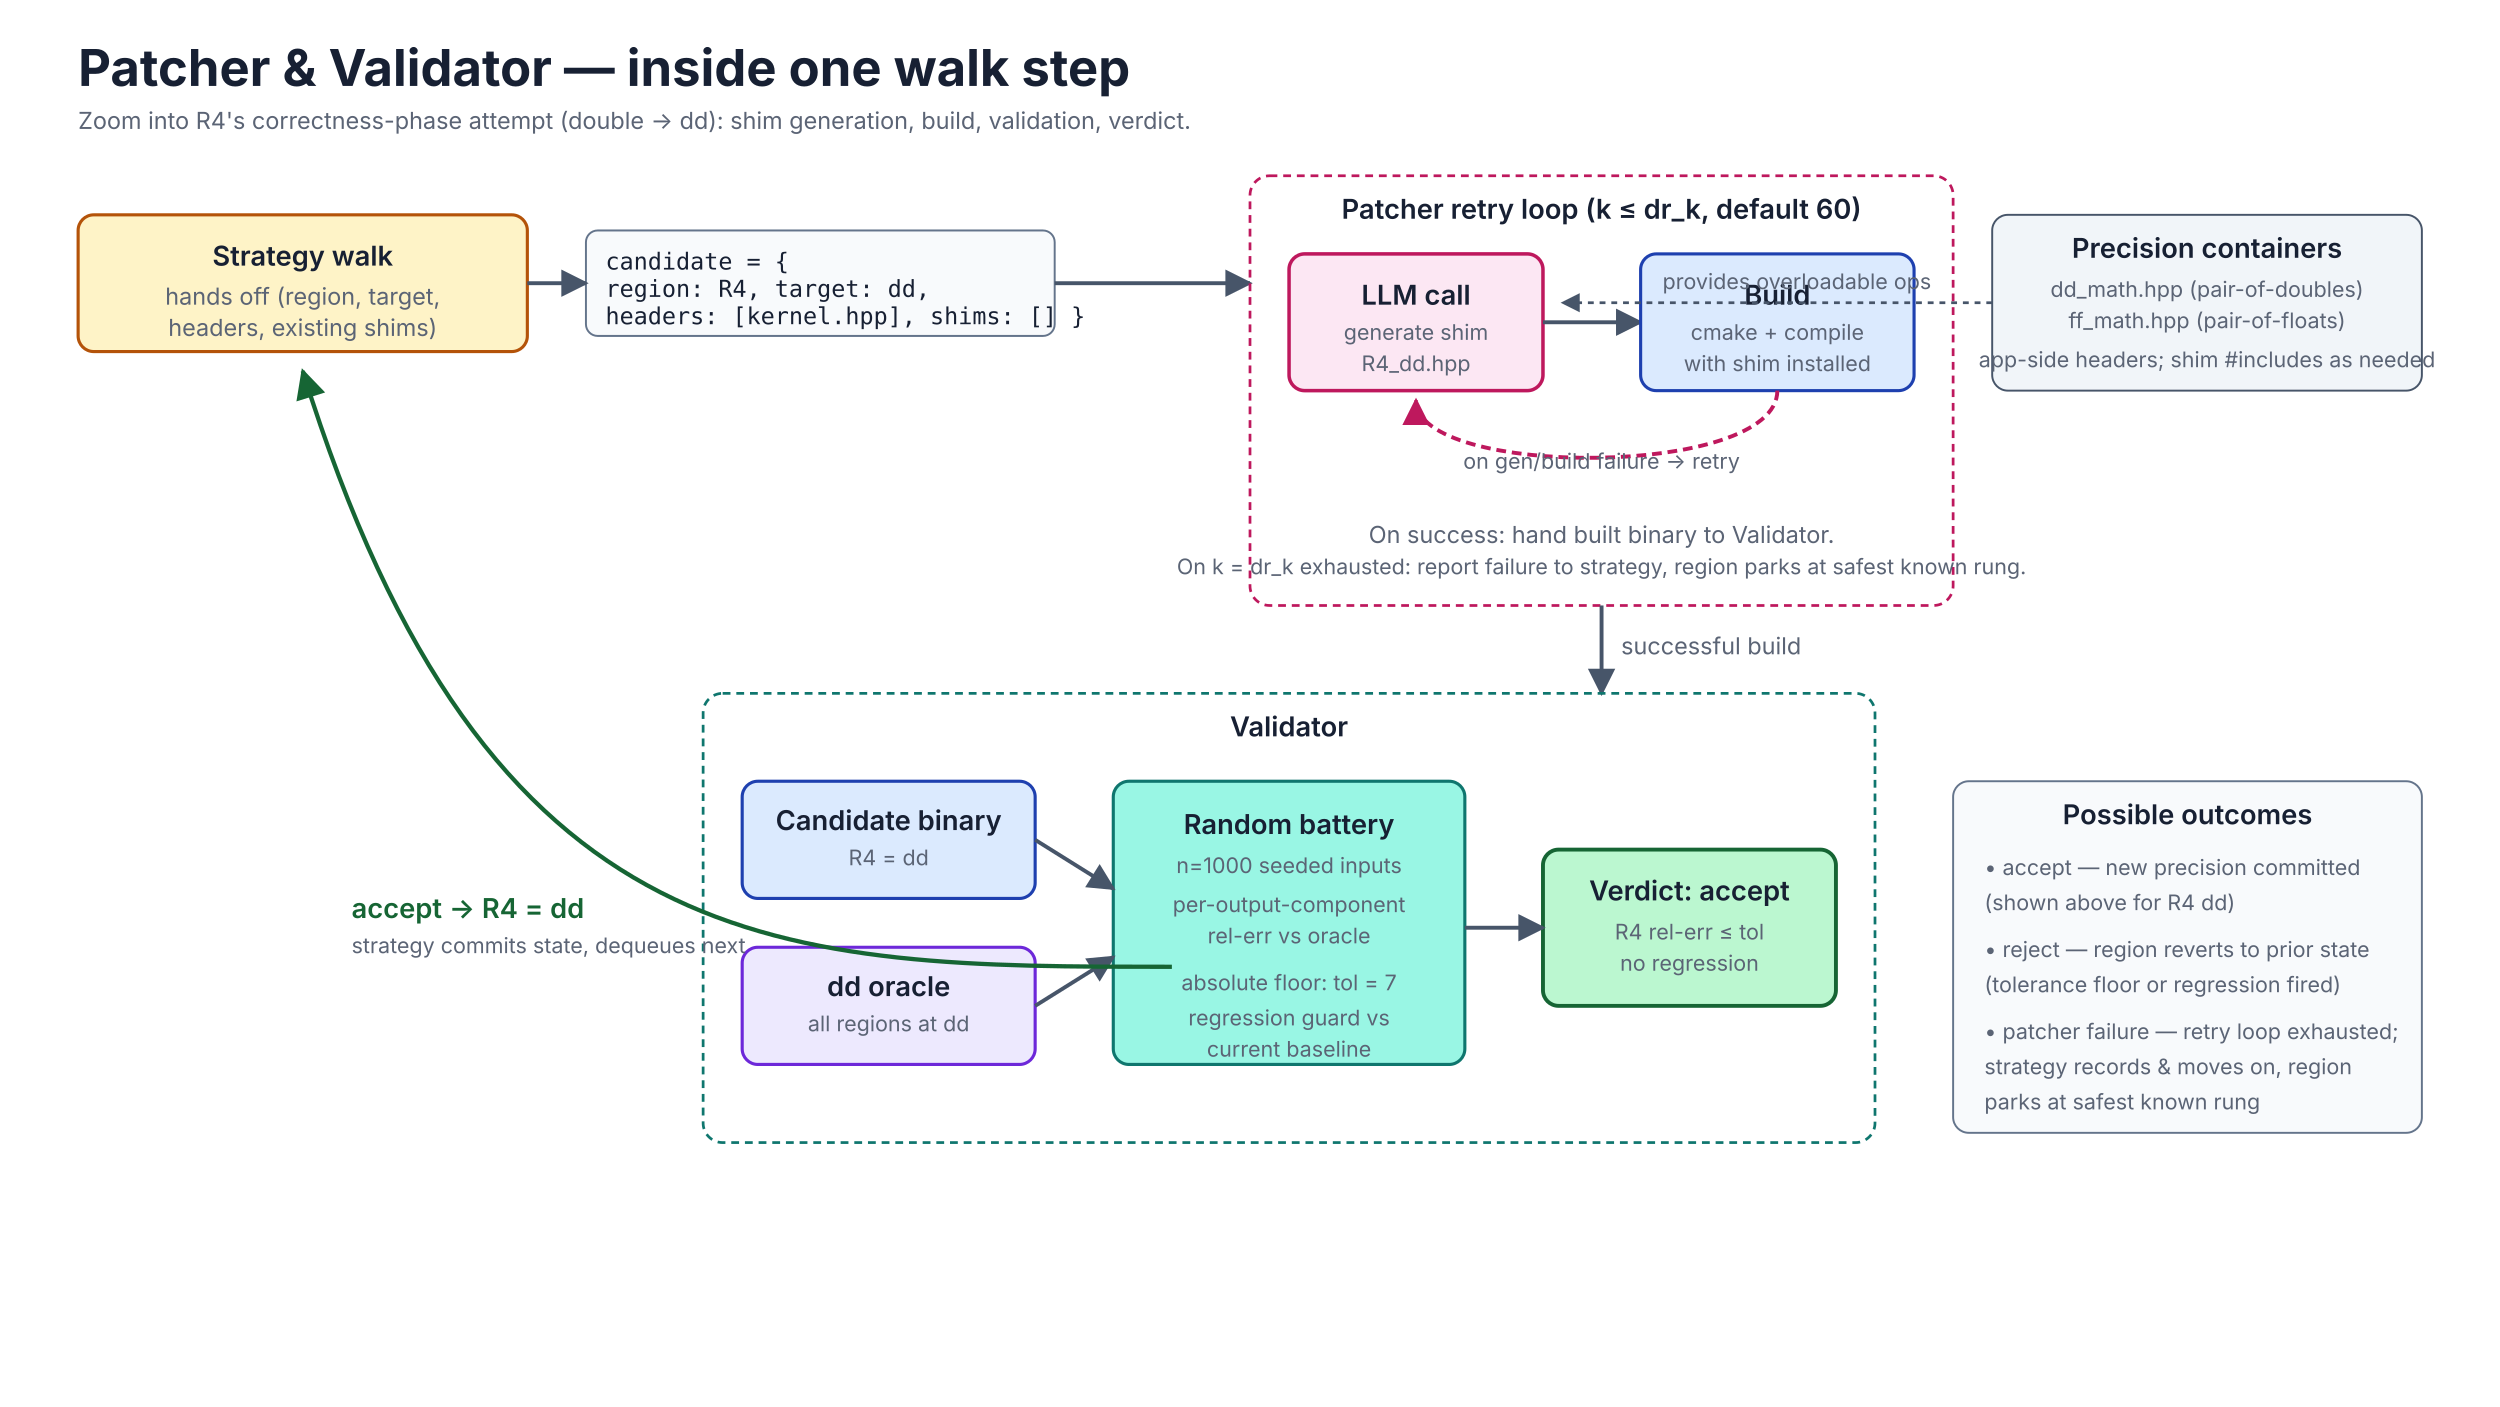
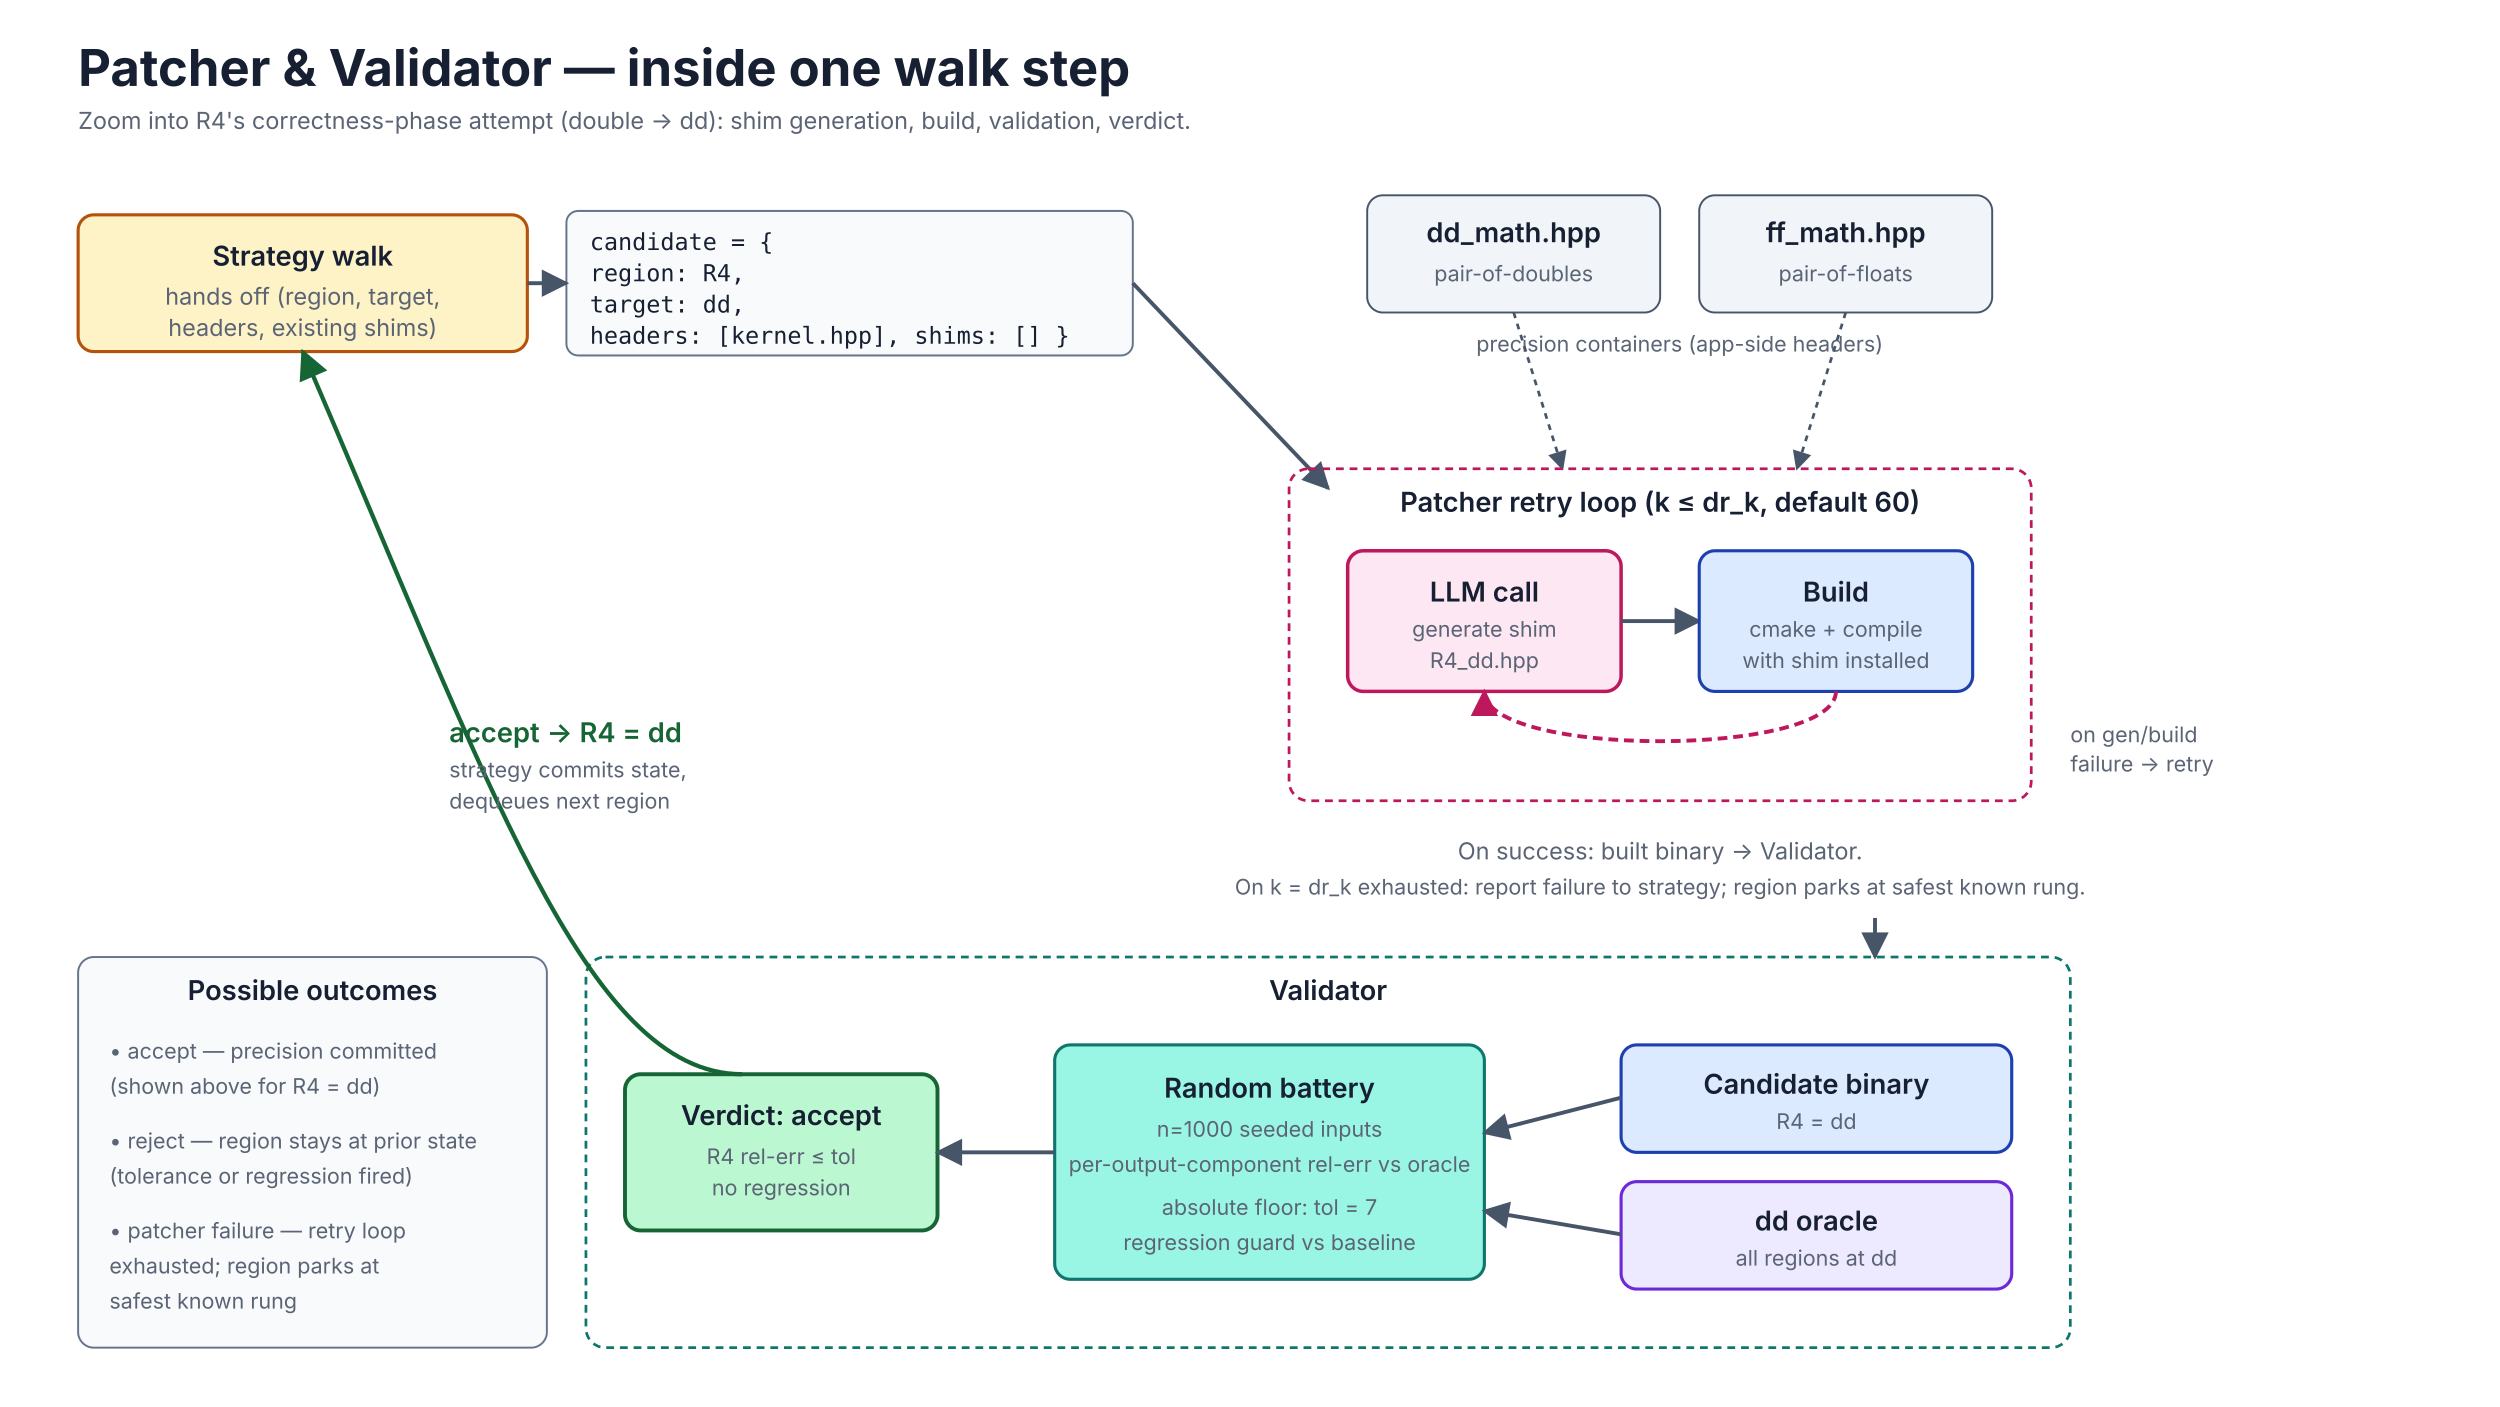
<svg xmlns="http://www.w3.org/2000/svg" viewBox="0 0 1280 720" font-family="ui-sans-serif, system-ui, -apple-system, sans-serif">
  <style>
    .title { font-size: 26px; font-weight: 700; fill: #172033; }
    .h { font-size: 16px; font-weight: 650; fill: #172033; }
    .lbl { font-size: 14px; font-weight: 600; fill: #172033; }
    .sub { font-size: 12px; fill: #5b6475; }
    .sub-sm { font-size: 11px; fill: #5b6475; }
    .code { font-family: ui-monospace, "SF Mono", Menlo, monospace; font-size: 12px; fill: #172033; }
    .box { stroke: #64748b; stroke-width: 1; fill: #f8fafc; }
    .strat-box { stroke: #b45309; stroke-width: 1.6; fill: #fef3c7; }
    .llm-box { stroke: #be185d; stroke-width: 1.8; fill: #fce7f3; }
    .build-box { stroke: #1e40af; stroke-width: 1.6; fill: #dbeafe; }
    .val-box { stroke: #0f766e; stroke-width: 1.6; fill: #99f6e4; }
    .oracle-box { stroke: #6d28d9; stroke-width: 1.6; fill: #ede9fe; }
    .integrator-box { stroke: #475569; stroke-width: 1; fill: #f1f5f9; }
    .verdict-accept-box { stroke: #166534; stroke-width: 2; fill: #bbf7d0; }
    .edge { stroke: #475569; stroke-width: 2; fill: none; marker-end: url(#arrow); }
    .edge-loop { stroke: #be185d; stroke-width: 2; fill: none; marker-end: url(#arrow-loop); stroke-dasharray: 5 3; }
    .edge-back { stroke: #166534; stroke-width: 2.2; fill: none; marker-end: url(#arrow-green); }
  </style>
  <defs>
    <marker id="arrow" viewBox="0 0 10 10" refX="9" refY="5" markerWidth="7" markerHeight="7" orient="auto-start-reverse">
      <path d="M0,0 L10,5 L0,10 z" fill="#475569" />
    </marker>
    <marker id="arrow-loop" viewBox="0 0 10 10" refX="9" refY="5" markerWidth="7" markerHeight="7" orient="auto-start-reverse">
      <path d="M0,0 L10,5 L0,10 z" fill="#be185d" />
    </marker>
    <marker id="arrow-green" viewBox="0 0 10 10" refX="9" refY="5" markerWidth="7" markerHeight="7" orient="auto-start-reverse">
      <path d="M0,0 L10,5 L0,10 z" fill="#166534" />
    </marker>
  </defs>
  <text x="40" y="44" class="title">Patcher &amp; Validator — inside one walk step</text>
  <text x="40" y="66" class="sub">Zoom into R4's correctness-phase attempt (double → dd): shim generation, build, validation, verdict.</text>
  <g transform="translate(40, 110)">
    <rect x="0" y="0" width="230" height="70" rx="8" class="strat-box" />
    <text x="115" y="26" text-anchor="middle" class="lbl">Strategy walk</text>
    <text x="115" y="46" text-anchor="middle" class="sub">hands off (region, target,</text>
    <text x="115" y="62" text-anchor="middle" class="sub">headers, existing shims)</text>
  </g>
-   <g transform="translate(300, 118)">
-     <rect x="0" y="0" width="240" height="54" rx="6" class="box" />
-     <text x="10" y="20" class="code">candidate = {</text>
-     <text x="10" y="34" class="code">  region: R4, target: dd,</text>
-     <text x="10" y="48" class="code">  headers: [kernel.hpp], shims: [] }</text>
+   <g transform="translate(290, 108)">
+     <rect x="0" y="0" width="290" height="74" rx="6" class="box" />
+     <text x="12" y="20" class="code">candidate = {</text>
+     <text x="12" y="36" class="code">  region:  R4,</text>
+     <text x="12" y="52" class="code">  target:  dd,</text>
+     <text x="12" y="68" class="code">  headers: [kernel.hpp], shims: [] }</text>
  </g>
-   <path d="M270 145 L 300 145" class="edge" />
-   <path d="M540 145 L 640 145" class="edge" />
-   <g transform="translate(640, 90)">
-     <rect x="0" y="0" width="360" height="220" rx="10" fill="none" stroke="#be185d" stroke-width="1.4" stroke-dasharray="4 3" />
-     <text x="180" y="22" text-anchor="middle" class="lbl" fill="#be185d">Patcher retry loop  (k ≤ dr_k, default 60)</text>
-     <rect x="20" y="40" width="130" height="70" rx="8" class="llm-box" />
-     <text x="85" y="66" text-anchor="middle" class="lbl">LLM call</text>
-     <text x="85" y="84" text-anchor="middle" class="sub-sm">generate shim</text>
-     <text x="85" y="100" text-anchor="middle" class="sub-sm">R4_dd.hpp</text>
-     <path d="M150 75 L 200 75" class="edge" />
-     <rect x="200" y="40" width="140" height="70" rx="8" class="build-box" />
-     <text x="270" y="66" text-anchor="middle" class="lbl">Build</text>
-     <text x="270" y="84" text-anchor="middle" class="sub-sm">cmake + compile</text>
-     <text x="270" y="100" text-anchor="middle" class="sub-sm">with shim installed</text>
-     <path d="M270 110 C 270 155, 85 155, 85 115" class="edge-loop" />
-     <text x="180" y="150" text-anchor="middle" class="sub-sm" fill="#be185d">on gen/build failure → retry</text>
-     <text x="180" y="188" text-anchor="middle" class="sub">On success: hand built binary to Validator.</text>
-     <text x="180" y="204" text-anchor="middle" class="sub-sm">On k = dr_k exhausted: report failure to strategy, region parks at safest known rung.</text>
+   <path d="M270 145 L 290 145" class="edge" />
+   <path d="M580 145 L 680 250" class="edge" />
+   <g transform="translate(700, 100)">
+     <rect x="0" y="0" width="150" height="60" rx="8" class="integrator-box" />
+     <text x="75" y="24" text-anchor="middle" class="lbl">dd_math.hpp</text>
+     <text x="75" y="44" text-anchor="middle" class="sub-sm">pair-of-doubles</text>
  </g>
-   <g transform="translate(1020, 110)">
-     <rect x="0" y="0" width="220" height="90" rx="8" class="integrator-box" />
-     <text x="110" y="22" text-anchor="middle" class="lbl">Precision containers</text>
-     <text x="110" y="42" text-anchor="middle" class="sub-sm">dd_math.hpp  (pair-of-doubles)</text>
-     <text x="110" y="58" text-anchor="middle" class="sub-sm">ff_math.hpp  (pair-of-floats)</text>
-     <text x="110" y="78" text-anchor="middle" class="sub-sm">app-side headers; shim #includes as needed</text>
+   <g transform="translate(870, 100)">
+     <rect x="0" y="0" width="150" height="60" rx="8" class="integrator-box" />
+     <text x="75" y="24" text-anchor="middle" class="lbl">ff_math.hpp</text>
+     <text x="75" y="44" text-anchor="middle" class="sub-sm">pair-of-floats</text>
  </g>
-   <path d="M1020 155 L 800 155" stroke="#475569" stroke-width="1.4" stroke-dasharray="3 3" fill="none" marker-end="url(#arrow)" />
-   <text x="920" y="148" text-anchor="middle" class="sub-sm" fill="#5b6475">provides overloadable ops</text>
-   <path d="M820 310 L 820 355" class="edge" />
-   <text x="830" y="335" class="sub">successful build</text>
-   <g transform="translate(360, 355)">
-     <rect x="0" y="0" width="600" height="230" rx="10" fill="none" stroke="#0f766e" stroke-width="1.4" stroke-dasharray="4 3" />
-     <text x="300" y="22" text-anchor="middle" class="lbl" fill="#0f766e">Validator</text>
-     <rect x="20" y="45" width="150" height="60" rx="8" class="build-box" />
-     <text x="95" y="70" text-anchor="middle" class="lbl">Candidate binary</text>
-     <text x="95" y="88" text-anchor="middle" class="sub-sm">R4 = dd</text>
-     <rect x="20" y="130" width="150" height="60" rx="8" class="oracle-box" />
-     <text x="95" y="155" text-anchor="middle" class="lbl">dd oracle</text>
-     <text x="95" y="173" text-anchor="middle" class="sub-sm">all regions at dd</text>
-     <rect x="210" y="45" width="180" height="145" rx="8" class="val-box" />
-     <text x="300" y="72" text-anchor="middle" class="lbl">Random battery</text>
-     <text x="300" y="92" text-anchor="middle" class="sub-sm">n=1000 seeded inputs</text>
-     <text x="300" y="112" text-anchor="middle" class="sub-sm">per-output-component</text>
-     <text x="300" y="128" text-anchor="middle" class="sub-sm">rel-err vs oracle</text>
-     <text x="300" y="152" text-anchor="middle" class="sub-sm">absolute floor: tol = 7</text>
-     <text x="300" y="170" text-anchor="middle" class="sub-sm">regression guard vs</text>
-     <text x="300" y="186" text-anchor="middle" class="sub-sm">current baseline</text>
-     <path d="M170 75 L 210 100" class="edge" />
-     <path d="M170 160 L 210 135" class="edge" />
-     <rect x="430" y="80" width="150" height="80" rx="8" class="verdict-accept-box" />
-     <text x="505" y="106" text-anchor="middle" class="lbl">Verdict: accept</text>
-     <text x="505" y="126" text-anchor="middle" class="sub-sm">R4 rel-err ≤ tol</text>
-     <text x="505" y="142" text-anchor="middle" class="sub-sm">no regression</text>
-     <path d="M390 120 L 430 120" class="edge" />
+   <text x="860" y="180" text-anchor="middle" class="sub-sm" fill="#5b6475">precision containers (app-side headers)</text>
+   <path d="M775 160 L 800 240" stroke="#475569" stroke-width="1.4" stroke-dasharray="3 3" fill="none" marker-end="url(#arrow)" />
+   <path d="M945 160 L 920 240" stroke="#475569" stroke-width="1.4" stroke-dasharray="3 3" fill="none" marker-end="url(#arrow)" />
+   <g transform="translate(660, 240)">
+     <rect x="0" y="0" width="380" height="170" rx="10" fill="none" stroke="#be185d" stroke-width="1.4" stroke-dasharray="4 3" />
+     <text x="190" y="22" text-anchor="middle" class="lbl" fill="#be185d">Patcher retry loop  (k ≤ dr_k, default 60)</text>
+     <rect x="30" y="42" width="140" height="72" rx="8" class="llm-box" />
+     <text x="100" y="68" text-anchor="middle" class="lbl">LLM call</text>
+     <text x="100" y="86" text-anchor="middle" class="sub-sm">generate shim</text>
+     <text x="100" y="102" text-anchor="middle" class="sub-sm">R4_dd.hpp</text>
+     <path d="M170 78 L 210 78" class="edge" />
+     <rect x="210" y="42" width="140" height="72" rx="8" class="build-box" />
+     <text x="280" y="68" text-anchor="middle" class="lbl">Build</text>
+     <text x="280" y="86" text-anchor="middle" class="sub-sm">cmake + compile</text>
+     <text x="280" y="102" text-anchor="middle" class="sub-sm">with shim installed</text>
+     <path d="M280 114 C 280 148, 100 148, 100 114" class="edge-loop" />
  </g>
-   <path d="M600 495 C 400 495, 250 495, 155 190" class="edge-back" />
-   <text x="180" y="470" class="lbl" style="fill:#166534">accept → R4 = dd</text>
-   <text x="180" y="488" class="sub-sm">strategy commits state, dequeues next</text>
-   <g transform="translate(1000, 400)">
-     <rect x="0" y="0" width="240" height="180" rx="8" class="box" />
+   <text x="1060" y="380" class="sub-sm" fill="#be185d">on gen/build</text>
+   <text x="1060" y="395" class="sub-sm" fill="#be185d">failure → retry</text>
+   <text x="850" y="440" text-anchor="middle" class="sub">On success: built binary → Validator.</text>
+   <text x="850" y="458" text-anchor="middle" class="sub-sm">On k = dr_k exhausted: report failure to strategy; region parks at safest known rung.</text>
+   <path d="M960 470 L 960 490" class="edge" />
+   <g transform="translate(300, 490)">
+     <rect x="0" y="0" width="760" height="200" rx="10" fill="none" stroke="#0f766e" stroke-width="1.4" stroke-dasharray="4 3" />
+     <text x="380" y="22" text-anchor="middle" class="lbl" fill="#0f766e">Validator</text>
+     <rect x="20" y="60" width="160" height="80" rx="8" class="verdict-accept-box" />
+     <text x="100" y="86" text-anchor="middle" class="lbl">Verdict: accept</text>
+     <text x="100" y="106" text-anchor="middle" class="sub-sm">R4 rel-err ≤ tol</text>
+     <text x="100" y="122" text-anchor="middle" class="sub-sm">no regression</text>
+     <rect x="240" y="45" width="220" height="120" rx="8" class="val-box" />
+     <text x="350" y="72" text-anchor="middle" class="lbl">Random battery</text>
+     <text x="350" y="92" text-anchor="middle" class="sub-sm">n=1000 seeded inputs</text>
+     <text x="350" y="110" text-anchor="middle" class="sub-sm">per-output-component rel-err vs oracle</text>
+     <text x="350" y="132" text-anchor="middle" class="sub-sm">absolute floor: tol = 7</text>
+     <text x="350" y="150" text-anchor="middle" class="sub-sm">regression guard vs baseline</text>
+     <rect x="530" y="45" width="200" height="55" rx="8" class="build-box" />
+     <text x="630" y="70" text-anchor="middle" class="lbl">Candidate binary</text>
+     <text x="630" y="88" text-anchor="middle" class="sub-sm">R4 = dd</text>
+     <rect x="530" y="115" width="200" height="55" rx="8" class="oracle-box" />
+     <text x="630" y="140" text-anchor="middle" class="lbl">dd oracle</text>
+     <text x="630" y="158" text-anchor="middle" class="sub-sm">all regions at dd</text>
+     <path d="M530 72 L 460 90" class="edge" />
+     <path d="M530 142 L 460 130" class="edge" />
+     <path d="M240 100 L 180 100" class="edge" />
+   </g>
+   <path d="M380 550 C 300 550, 250 400, 155 180" class="edge-back" />
+   <text x="230" y="380" class="lbl" style="fill:#166534">accept → R4 = dd</text>
+   <text x="230" y="398" class="sub-sm">strategy commits state,</text>
+   <text x="230" y="414" class="sub-sm">dequeues next region</text>
+   <g transform="translate(40, 490)">
+     <rect x="0" y="0" width="240" height="200" rx="8" class="box" />
    <text x="120" y="22" text-anchor="middle" class="lbl">Possible outcomes</text>
-     <text x="16" y="48" class="sub-sm">• accept — new precision committed</text>
-     <text x="16" y="66" class="sub-sm">  (shown above for R4 dd)</text>
-     <text x="16" y="90" class="sub-sm">• reject — region reverts to prior state</text>
-     <text x="16" y="108" class="sub-sm">  (tolerance floor or regression fired)</text>
-     <text x="16" y="132" class="sub-sm">• patcher failure — retry loop exhausted;</text>
-     <text x="16" y="150" class="sub-sm">  strategy records &amp; moves on, region</text>
-     <text x="16" y="168" class="sub-sm">  parks at safest known rung</text>
+     <text x="16" y="52" class="sub-sm">• accept — precision committed</text>
+     <text x="16" y="70" class="sub-sm">  (shown above for R4 = dd)</text>
+     <text x="16" y="98" class="sub-sm">• reject — region stays at prior state</text>
+     <text x="16" y="116" class="sub-sm">  (tolerance or regression fired)</text>
+     <text x="16" y="144" class="sub-sm">• patcher failure — retry loop</text>
+     <text x="16" y="162" class="sub-sm">  exhausted; region parks at</text>
+     <text x="16" y="180" class="sub-sm">  safest known rung</text>
  </g>
</svg>
